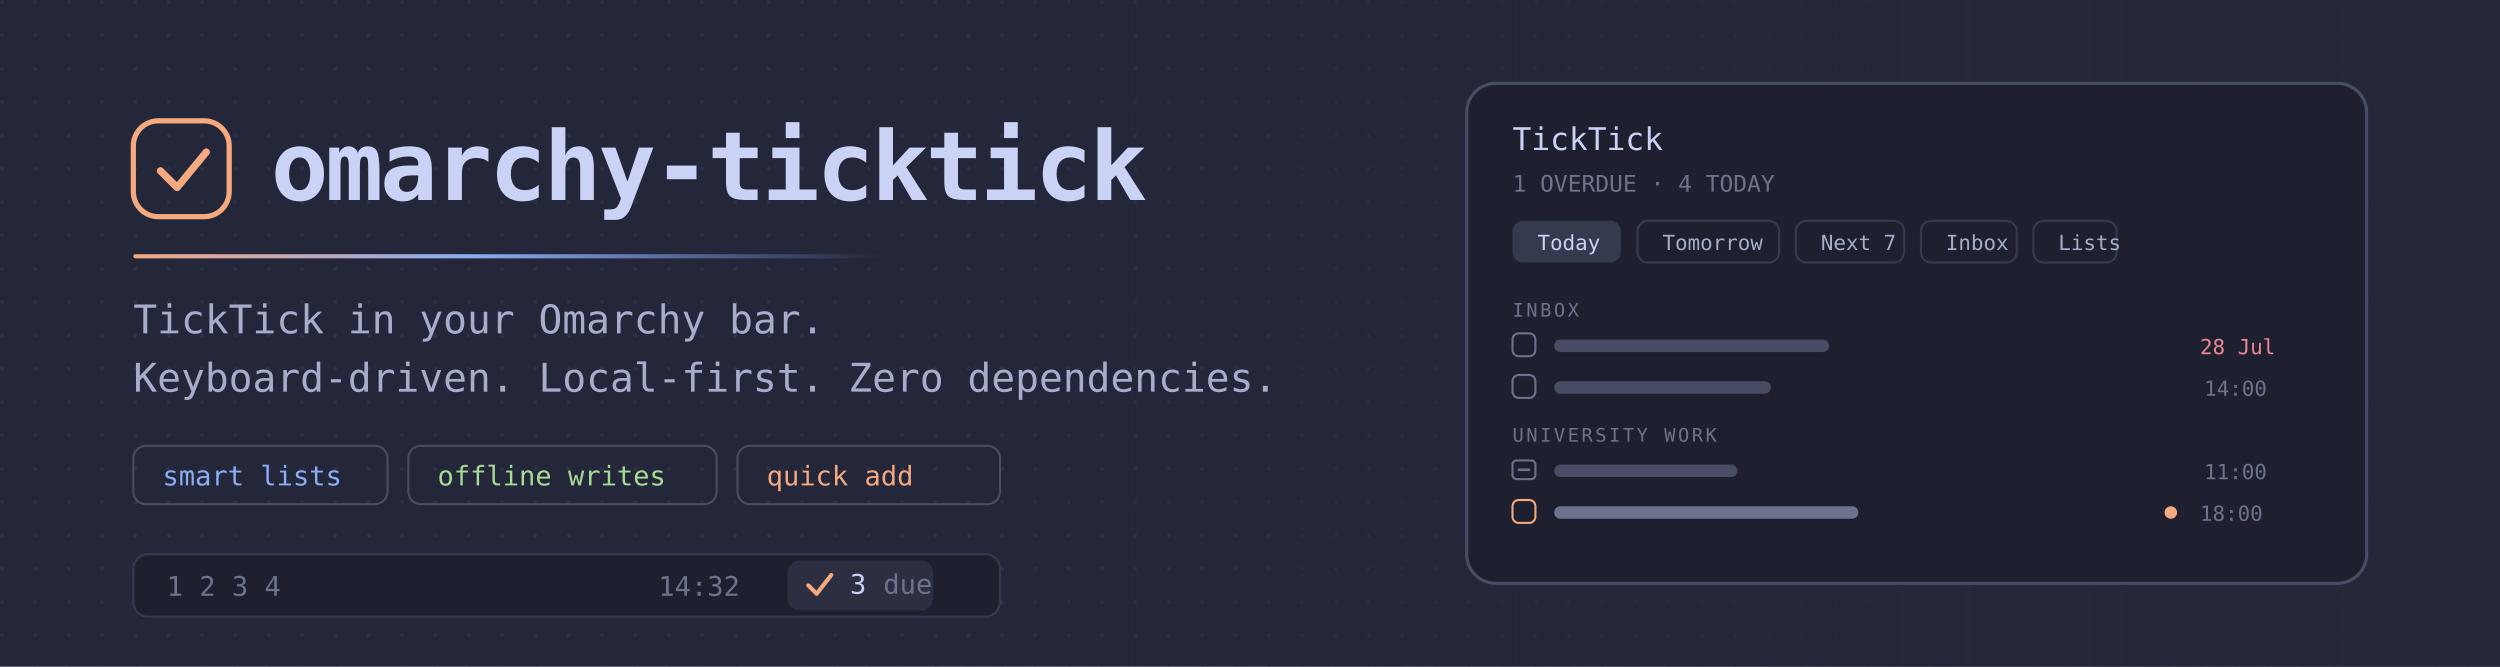
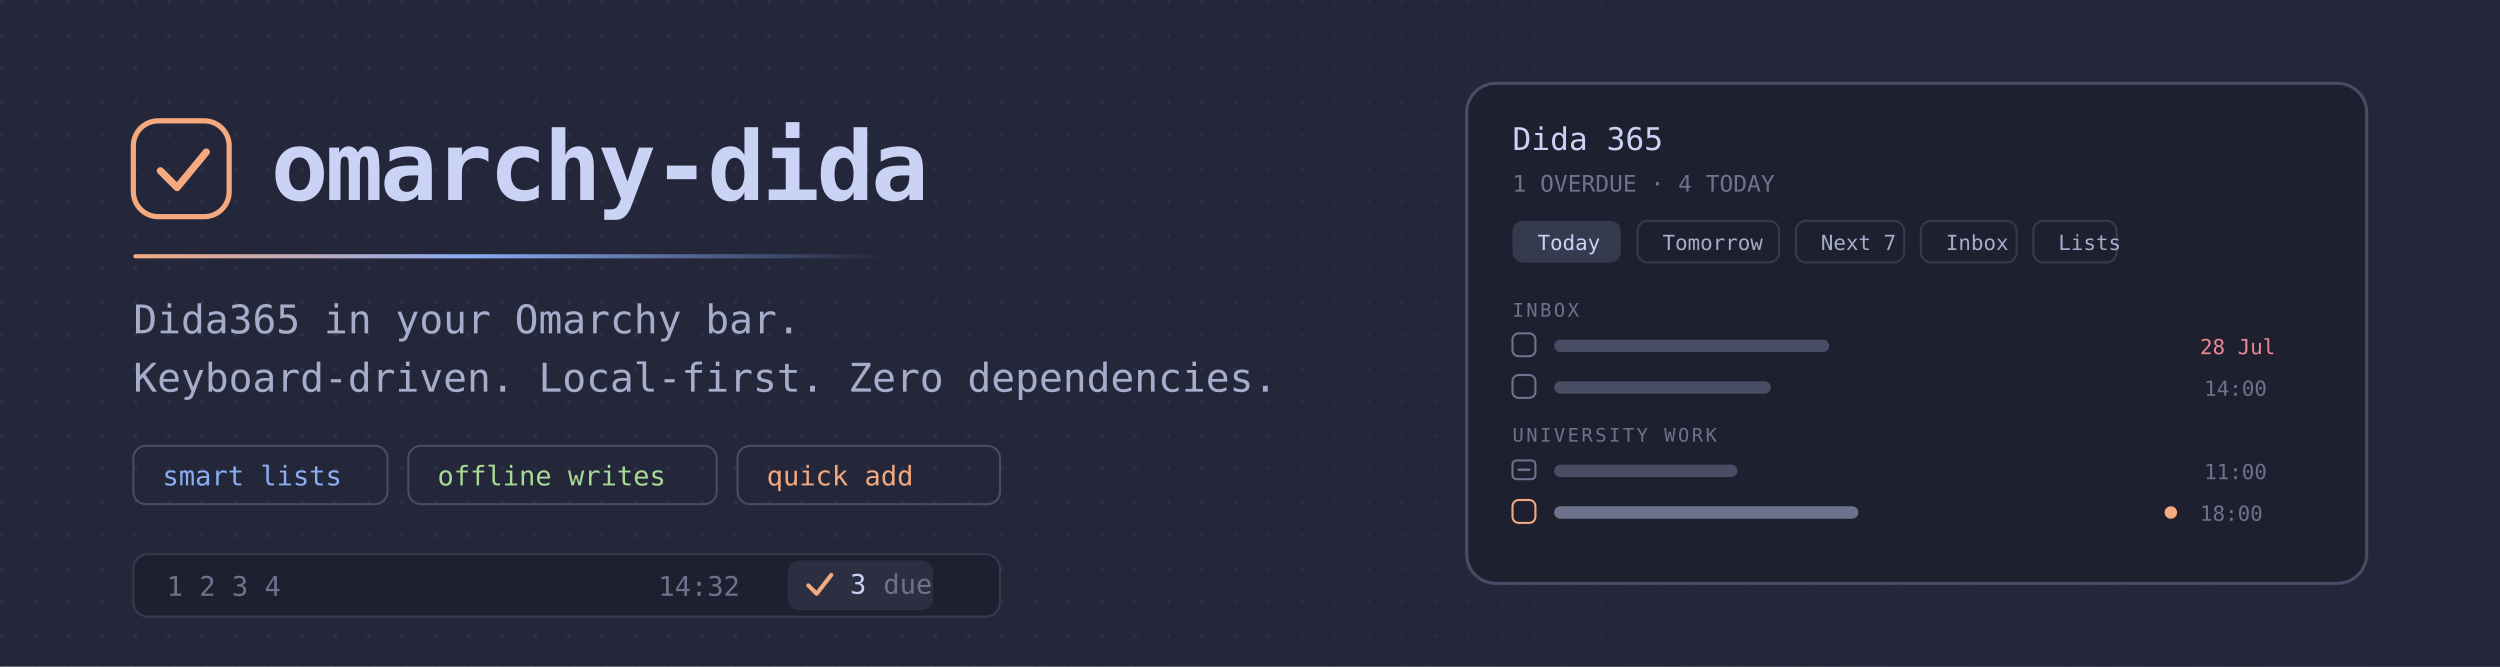
- <svg xmlns="http://www.w3.org/2000/svg" viewBox="0 0 1200 320" width="1200" height="320" role="img" aria-label="omarchy-ticktick — TickTick tasks in the Omarchy bar">
+ <svg xmlns="http://www.w3.org/2000/svg" viewBox="0 0 1200 320" width="1200" height="320" role="img" aria-label="omarchy-dida — Dida365 tasks in the Omarchy bar">
  <defs>
    <pattern id="grid" width="16" height="16" patternUnits="userSpaceOnUse">
      <circle cx="1" cy="1" r="1" fill="#363A4F" />
    </pattern>
    <linearGradient id="fade" x1="0" y1="0" x2="1" y2="0">
      <stop offset="0" stop-color="#24273A" stop-opacity="0" />
      <stop offset="0.62" stop-color="#24273A" stop-opacity="0.86" />
      <stop offset="1" stop-color="#24273A" />
    </linearGradient>
    <linearGradient id="rule" x1="0" y1="0" x2="1" y2="0">
      <stop offset="0" stop-color="#F5A97F" />
      <stop offset="0.45" stop-color="#8AADF4" />
      <stop offset="1" stop-color="#8AADF4" stop-opacity="0" />
    </linearGradient>
    <clipPath id="card">
      <rect x="704" y="40" width="432" height="240" rx="14" />
    </clipPath>
  </defs>
  <rect width="1200" height="320" fill="#24273A" />
  <rect width="1200" height="320" fill="url(#grid)" opacity="0.5" />
  <rect x="440" width="760" height="320" fill="url(#fade)" />
  <g transform="translate(64,58)">
    <rect width="46" height="46" rx="12" fill="none" stroke="#F5A97F" stroke-width="2.5" />
    <path d="M13 24 l8 8 l14 -17" fill="none" stroke="#F5A97F" stroke-width="3.5" stroke-linecap="round" stroke-linejoin="round" />
  </g>
  <g font-family="ui-monospace, SFMono-Regular, Menlo, Consolas, monospace">
-     <text x="130" y="96" font-size="46" font-weight="700" fill="#CAD3F5" letter-spacing="-1.5">omarchy-ticktick</text>
+     <text x="130" y="96" font-size="46" font-weight="700" fill="#CAD3F5" letter-spacing="-1.5">omarchy-dida</text>
    <rect x="64" y="122" width="360" height="2" rx="1" fill="url(#rule)" />
-     <text x="64" y="160" font-size="19" fill="#A5ADCB">TickTick in your Omarchy bar.</text>
+     <text x="64" y="160" font-size="19" fill="#A5ADCB">Dida365 in your Omarchy bar.</text>
    <text x="64" y="188" font-size="19" fill="#A5ADCB">Keyboard-driven. Local-first. Zero dependencies.</text>
    <g font-size="13" fill="#8AADF4">
      <g transform="translate(64,214)">
        <rect width="122" height="28" rx="6" fill="none" stroke="#494D64" />
        <text x="14" y="19">smart lists</text>
      </g>
      <g transform="translate(196,214)">
        <rect width="148" height="28" rx="6" fill="none" stroke="#494D64" />
        <text x="14" y="19" fill="#A6DA95">offline writes</text>
      </g>
      <g transform="translate(354,214)">
        <rect width="126" height="28" rx="6" fill="none" stroke="#494D64" />
        <text x="14" y="19" fill="#F5A97F">quick add</text>
      </g>
    </g>
    <g transform="translate(64,266)">
      <rect width="416" height="30" rx="7" fill="#1E2030" stroke="#363A4F" />
      <text x="16" y="20" font-size="13" fill="#6E738D">1 2 3 4</text>
      <text x="252" y="20" font-size="13" fill="#6E738D">14:32</text>
      <g transform="translate(322,7)">
        <rect x="-8" y="-4" width="70" height="24" rx="6" fill="#363A4F" opacity="0.55" />
        <path d="M2 8 l4 4 l7 -9" fill="none" stroke="#F5A97F" stroke-width="2" stroke-linecap="round" stroke-linejoin="round" />
        <text x="22" y="12" font-size="13" fill="#CAD3F5">3</text>
        <text x="38" y="12" font-size="13" fill="#6E738D">due</text>
      </g>
    </g>
  </g>
  <g clip-path="url(#card)">
    <rect x="704" y="40" width="432" height="240" fill="#1E2030" />
    <g font-family="ui-monospace, SFMono-Regular, Menlo, Consolas, monospace">
-       <text x="726" y="72" font-size="15" fill="#CAD3F5">TickTick</text>
+       <text x="726" y="72" font-size="15" fill="#CAD3F5">Dida 365</text>
      <text x="726" y="92" font-size="11" fill="#6E738D">1 OVERDUE · 4 TODAY</text>
      <g font-size="10" fill="#A5ADCB">
        <rect x="726" y="106" width="52" height="20" rx="5" fill="#363A4F" />
        <text x="738" y="120" fill="#CAD3F5">Today</text>
        <rect x="786" y="106" width="68" height="20" rx="5" fill="none" stroke="#363A4F" />
        <text x="798" y="120">Tomorrow</text>
        <rect x="862" y="106" width="52" height="20" rx="5" fill="none" stroke="#363A4F" />
        <text x="874" y="120">Next 7</text>
        <rect x="922" y="106" width="46" height="20" rx="5" fill="none" stroke="#363A4F" />
        <text x="934" y="120">Inbox</text>
        <rect x="976" y="106" width="40" height="20" rx="5" fill="none" stroke="#363A4F" />
        <text x="988" y="120">Lists</text>
      </g>
      <text x="726" y="152" font-size="9" fill="#6E738D" letter-spacing="1.2">INBOX</text>
      <g transform="translate(726,160)">
        <rect x="0" y="0" width="11" height="11" rx="3" fill="none" stroke="#6E738D" />
        <rect x="20" y="3" width="132" height="6" rx="3" fill="#494D64" />
        <text x="330" y="10" font-size="10" fill="#ED8796">28 Jul</text>
      </g>
      <g transform="translate(726,180)">
        <rect x="0" y="0" width="11" height="11" rx="3" fill="none" stroke="#6E738D" />
        <rect x="20" y="3" width="104" height="6" rx="3" fill="#494D64" />
        <text x="332" y="10" font-size="10" fill="#6E738D">14:00</text>
      </g>
      <text x="726" y="212" font-size="9" fill="#6E738D" letter-spacing="1.2">UNIVERSITY WORK</text>
      <g transform="translate(726,220)">
        <rect x="0" y="1" width="11" height="9" rx="2" fill="none" stroke="#6E738D" />
        <path d="M2.5 5.5 h6" stroke="#6E738D" stroke-width="1.2" />
        <rect x="20" y="3" width="88" height="6" rx="3" fill="#494D64" />
        <text x="332" y="10" font-size="10" fill="#6E738D">11:00</text>
      </g>
      <g transform="translate(726,240)">
        <rect x="0" y="0" width="11" height="11" rx="3" fill="none" stroke="#F5A97F" />
        <rect x="20" y="3" width="146" height="6" rx="3" fill="#6E738D" />
        <circle cx="316" cy="6" r="3" fill="#F5A97F" />
        <text x="330" y="10" font-size="10" fill="#6E738D">18:00</text>
      </g>
    </g>
  </g>
  <rect x="704" y="40" width="432" height="240" rx="14" fill="none" stroke="#494D64" stroke-width="1.5" />
</svg>
